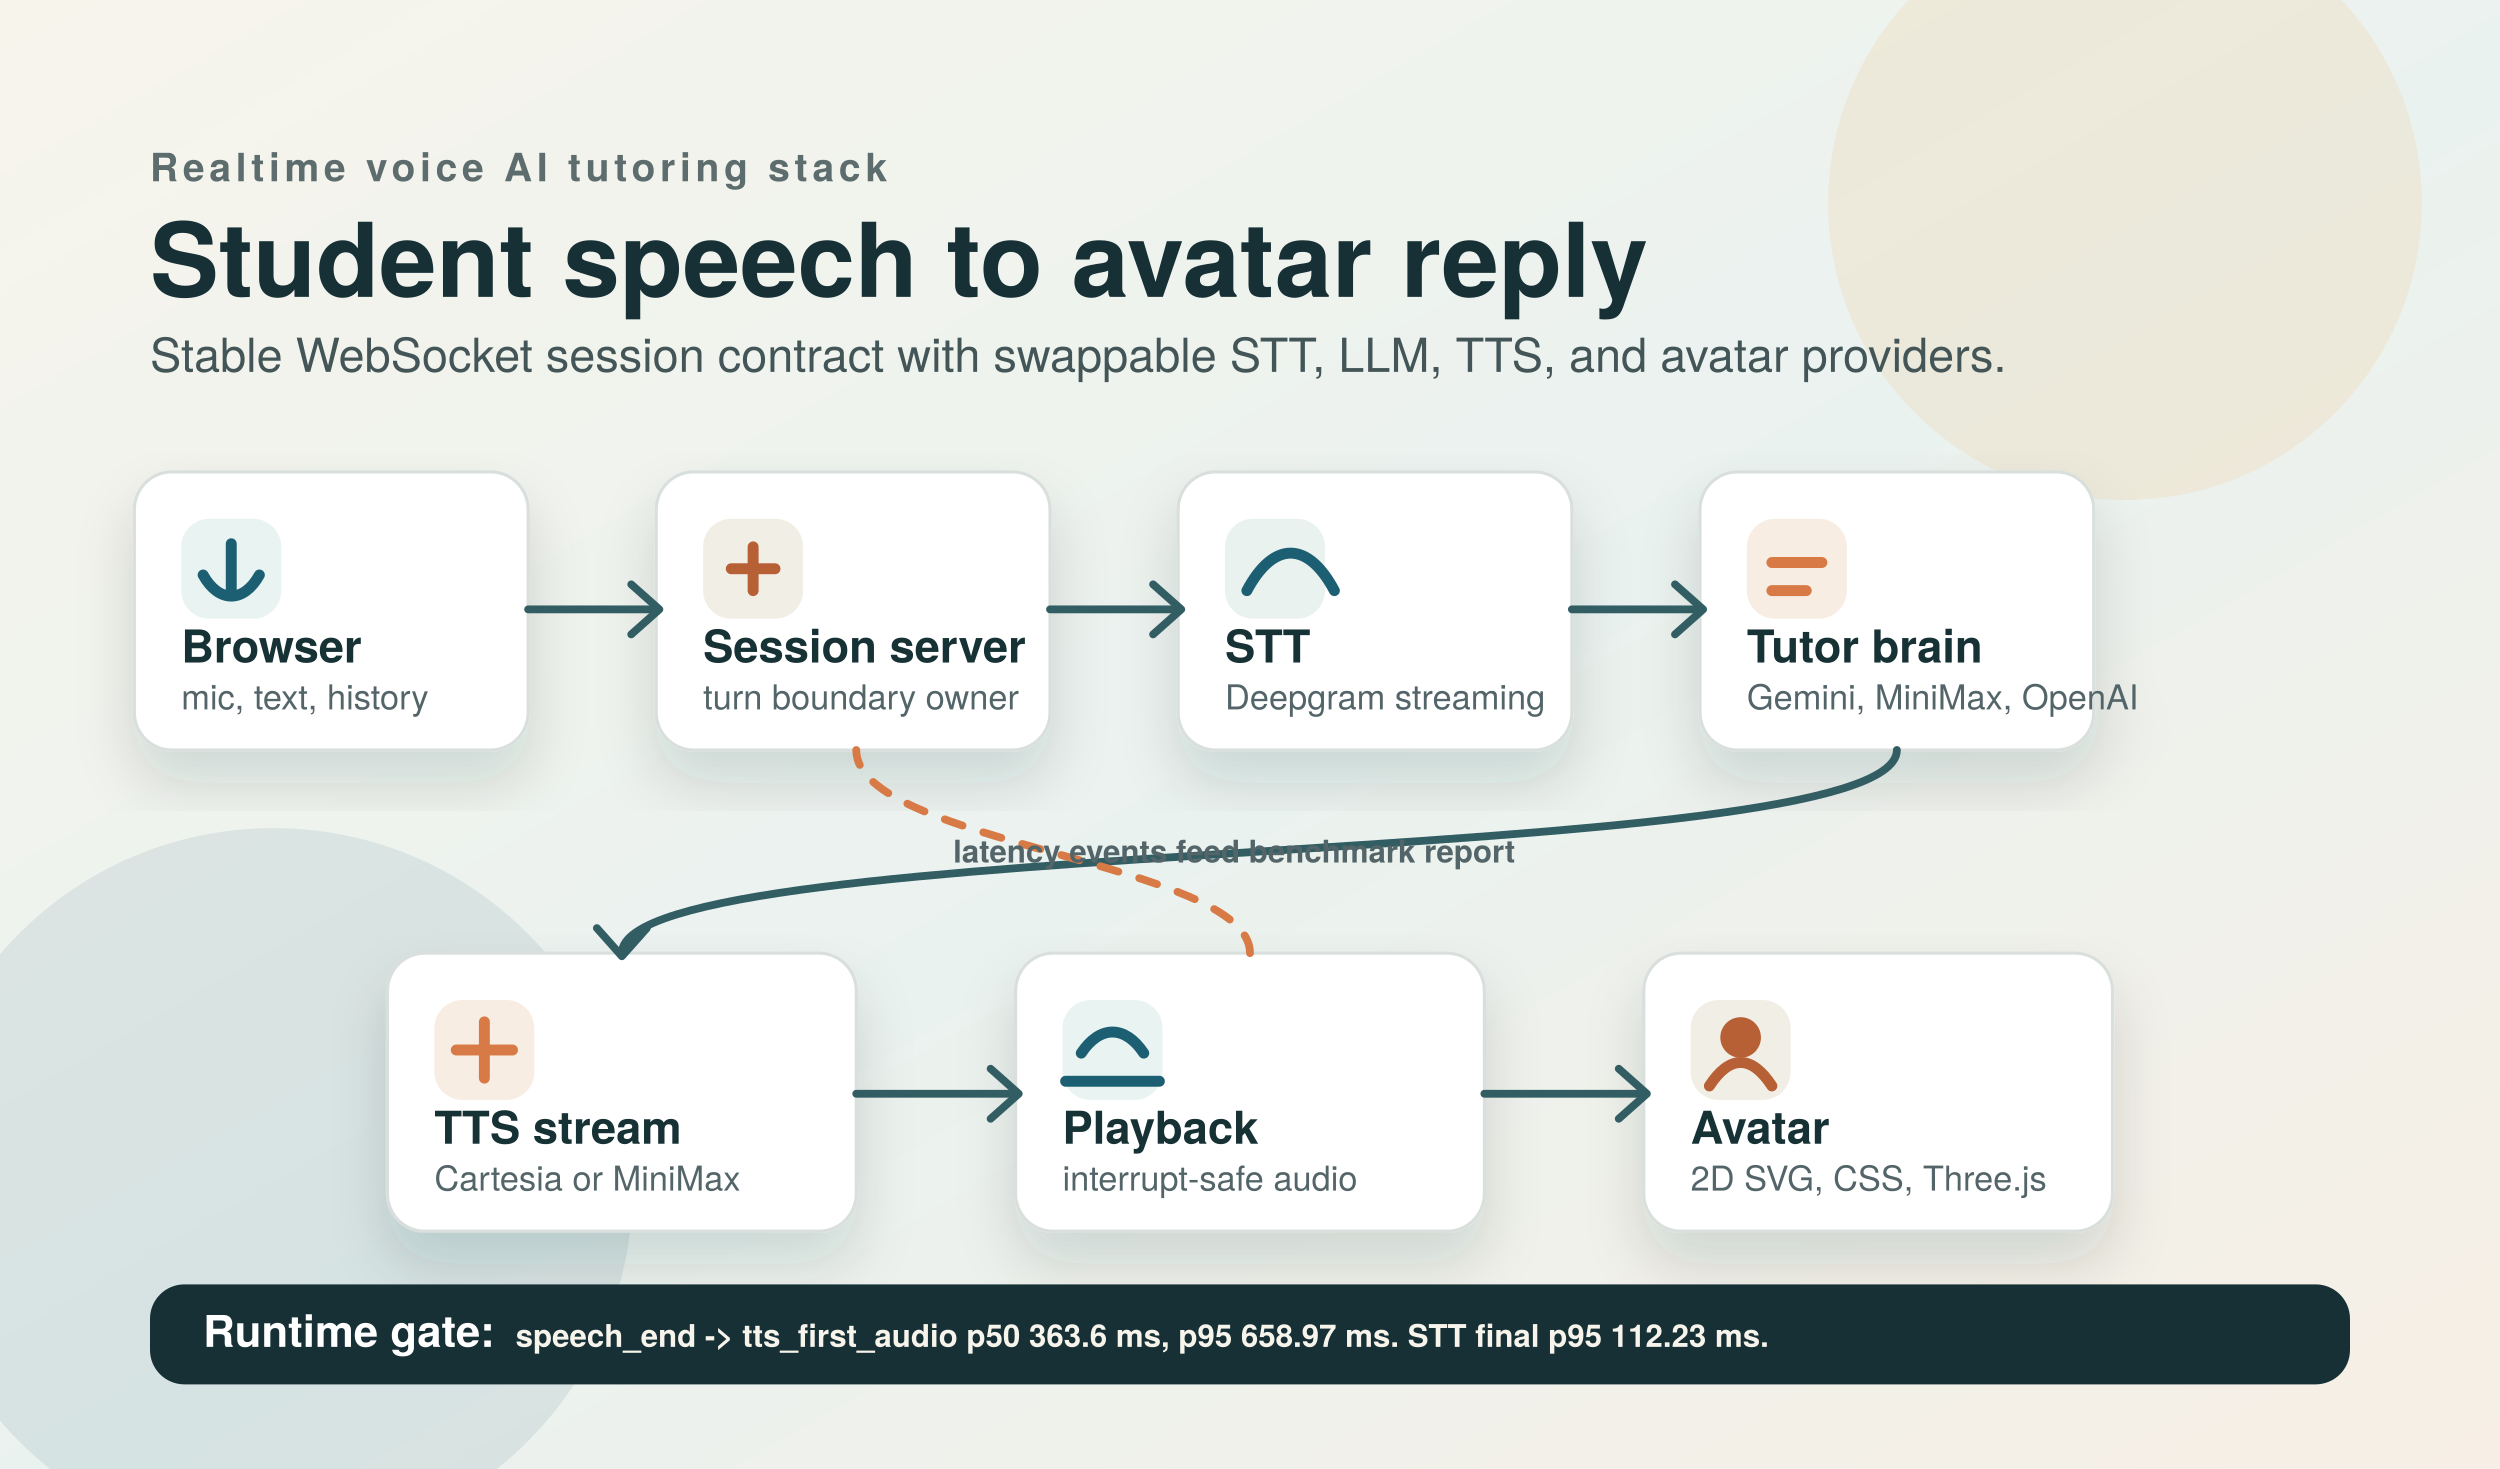
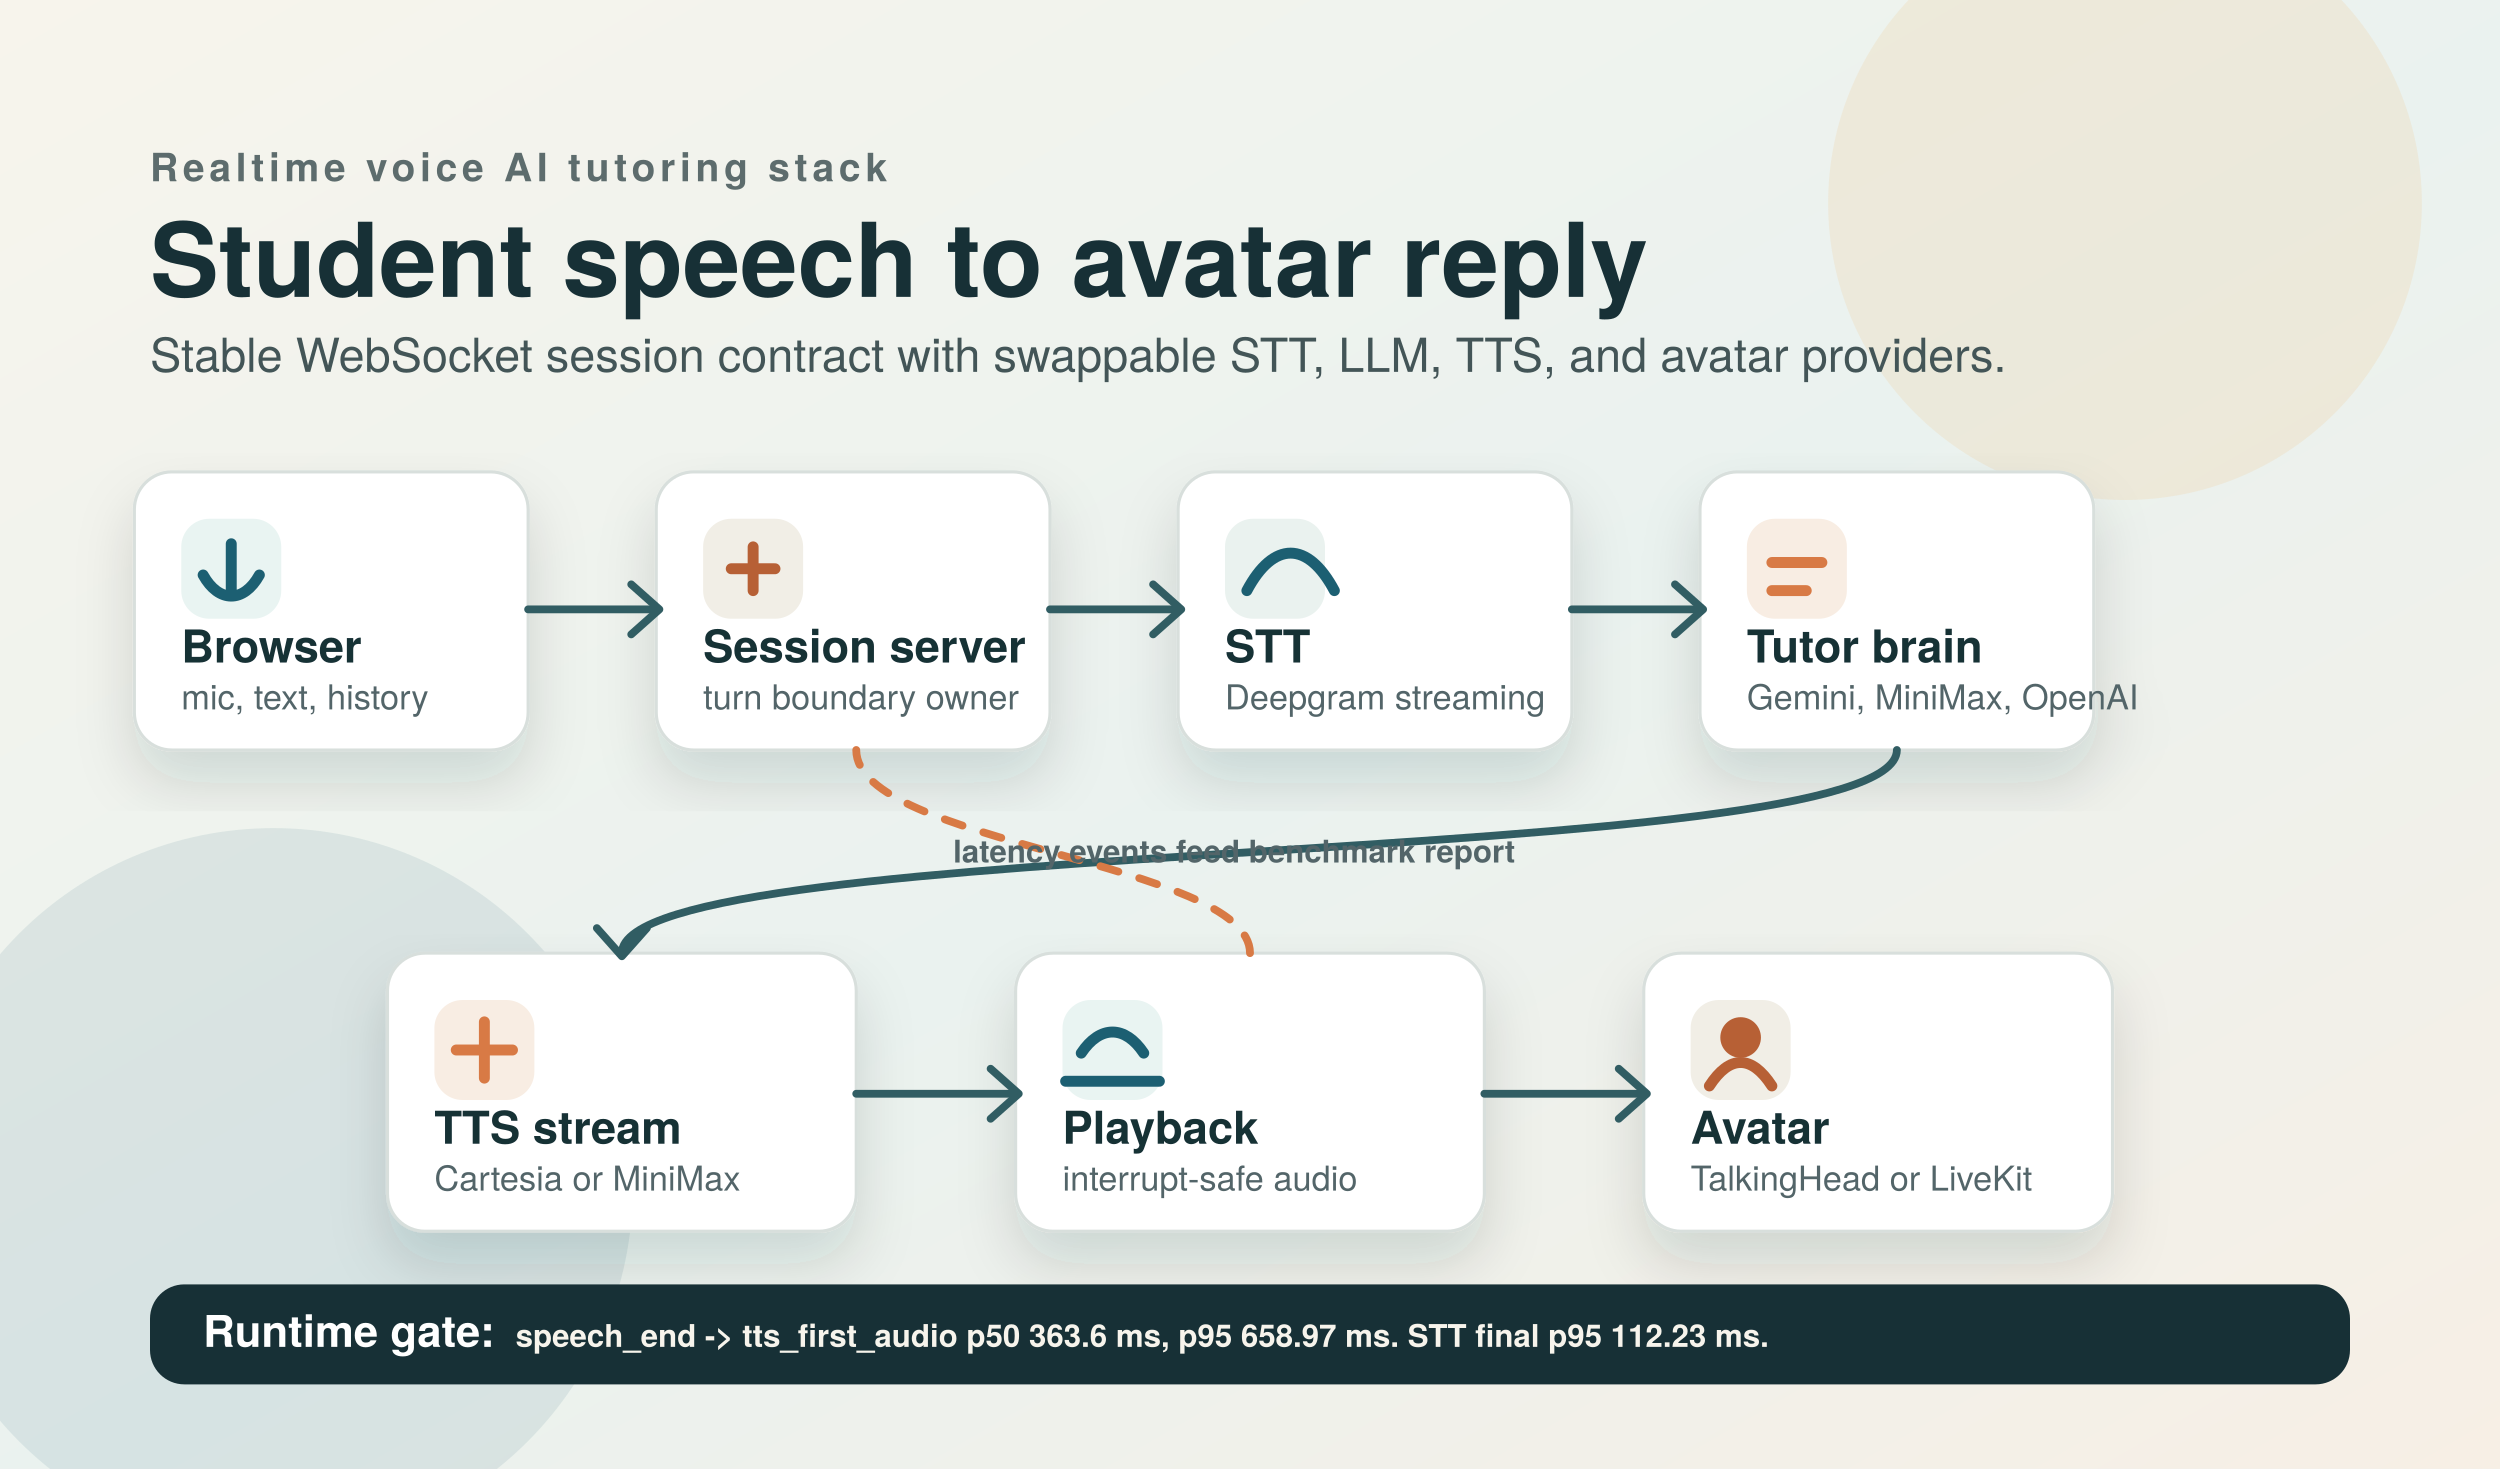
<svg xmlns="http://www.w3.org/2000/svg" width="1600" height="940" viewBox="0 0 1600 940" role="img" aria-labelledby="title desc">
  <defs>
    <linearGradient id="bg" x1="0" y1="0" x2="1" y2="1">
      <stop offset="0" stop-color="#f7f4ec" />
      <stop offset="0.52" stop-color="#eaf2ef" />
      <stop offset="1" stop-color="#f7efe5" />
    </linearGradient>
    <linearGradient id="accent" x1="0" y1="0" x2="1" y2="1">
      <stop offset="0" stop-color="#1d5f72" />
      <stop offset="1" stop-color="#e06f3c" />
    </linearGradient>
    <filter id="shadow" x="-12%" y="-18%" width="124%" height="140%">
      <feDropShadow dx="0" dy="20" stdDeviation="18" flood-color="#1a2a2f" flood-opacity="0.14" />
    </filter>
    <style>
      text { font-family: "IBM Plex Sans", "Aptos", "Helvetica Neue", sans-serif; fill: #173036; }
      .eyebrow { font-size: 25px; font-weight: 700; letter-spacing: 3px; text-transform: uppercase; fill: #5d6c6d; }
      .title { font-size: 66px; font-weight: 760; letter-spacing: 0; }
      .sub { font-size: 30px; font-weight: 520; fill: #435557; }
      .card-title { font-size: 29px; font-weight: 760; letter-spacing: 0; }
      .card-copy { font-size: 22px; font-weight: 520; fill: #536569; }
      .metric { font-size: 28px; font-weight: 780; fill: #173036; }
      .metric-small { font-size: 20px; font-weight: 620; fill: #536569; }
      .light { fill: #ffffff; }
      .light-muted { fill: #f7f4ec; }
      .line { stroke: #315d63; stroke-width: 5; stroke-linecap: round; fill: none; }
      .dash { stroke: #d87a45; stroke-width: 5; stroke-linecap: round; stroke-dasharray: 12 14; fill: none; }
    </style>
  </defs>
  <rect width="1600" height="940" rx="0" fill="url(#bg)" />
  <circle cx="1360" cy="130" r="190" fill="#f0b15f" opacity="0.14" />
  <circle cx="175" cy="760" r="230" fill="#1d5f72" opacity="0.10" />
  <text x="96" y="116" class="eyebrow">Realtime voice AI tutoring stack</text>
  <text x="96" y="190" class="title">Student speech to avatar reply</text>
  <text x="96" y="238" class="sub">Stable WebSocket session contract with swappable STT, LLM, TTS, and avatar providers.</text>
  <g filter="url(#shadow)">
    <rect x="86" y="302" width="252" height="178" rx="24" fill="#ffffff" stroke="#d8dfdc" stroke-width="2" />
    <rect x="116" y="332" width="64" height="64" rx="18" fill="#e9f4f2" />
    <path d="M148 348 v32 m-18 -12 c10 18 26 18 36 0" stroke="#1d5f72" stroke-width="7" stroke-linecap="round" fill="none" />
    <text x="116" y="424" class="card-title">Browser</text>
    <text x="116" y="454" class="card-copy">mic, text, history</text>
    <rect x="420" y="302" width="252" height="178" rx="24" fill="#ffffff" stroke="#d8dfdc" stroke-width="2" />
    <rect x="450" y="332" width="64" height="64" rx="18" fill="#f1eee6" />
    <path d="M468 364 h28 m-14 -14 v28" stroke="#b76036" stroke-width="7" stroke-linecap="round" />
    <text x="450" y="424" class="card-title">Session server</text>
    <text x="450" y="454" class="card-copy">turn boundary owner</text>
    <rect x="754" y="302" width="252" height="178" rx="24" fill="#ffffff" stroke="#d8dfdc" stroke-width="2" />
    <rect x="784" y="332" width="64" height="64" rx="18" fill="#eaf2ef" />
    <path d="M798 378 c17 -32 39 -32 56 0" stroke="#1d5f72" stroke-width="7" stroke-linecap="round" fill="none" />
    <text x="784" y="424" class="card-title">STT</text>
    <text x="784" y="454" class="card-copy">Deepgram streaming</text>
    <rect x="1088" y="302" width="252" height="178" rx="24" fill="#ffffff" stroke="#d8dfdc" stroke-width="2" />
    <rect x="1118" y="332" width="64" height="64" rx="18" fill="#f8ede3" />
    <path d="M1134 360 h32 m-32 18 h22" stroke="#d87a45" stroke-width="7" stroke-linecap="round" />
    <text x="1118" y="424" class="card-title">Tutor brain</text>
    <text x="1118" y="454" class="card-copy">Gemini, MiniMax, OpenAI</text>
  </g>
  <path class="line" d="M338 390 H420" />
  <path class="line" d="M672 390 H754" />
  <path class="line" d="M1006 390 H1088" />
  <path d="M404 374 l18 16 -18 16" stroke="#315d63" stroke-width="5" stroke-linecap="round" stroke-linejoin="round" fill="none" />
  <path d="M738 374 l18 16 -18 16" stroke="#315d63" stroke-width="5" stroke-linecap="round" stroke-linejoin="round" fill="none" />
  <path d="M1072 374 l18 16 -18 16" stroke="#315d63" stroke-width="5" stroke-linecap="round" stroke-linejoin="round" fill="none" />
  <g filter="url(#shadow)">
    <rect x="248" y="610" width="300" height="178" rx="24" fill="#ffffff" stroke="#d8dfdc" stroke-width="2" />
    <rect x="278" y="640" width="64" height="64" rx="18" fill="#f8ede3" />
    <path d="M292 672 h36 m-18 -18 v36" stroke="#d87a45" stroke-width="7" stroke-linecap="round" />
    <text x="278" y="732" class="card-title">TTS stream</text>
    <text x="278" y="762" class="card-copy">Cartesia or MiniMax</text>
    <rect x="650" y="610" width="300" height="178" rx="24" fill="#ffffff" stroke="#d8dfdc" stroke-width="2" />
    <rect x="680" y="640" width="64" height="64" rx="18" fill="#e9f4f2" />
    <path d="M692 674 c12 -18 28 -18 40 0 m-50 18 h60" stroke="#1d5f72" stroke-width="7" stroke-linecap="round" fill="none" />
    <text x="680" y="732" class="card-title">Playback</text>
    <text x="680" y="762" class="card-copy">interrupt-safe audio</text>
    <rect x="1052" y="610" width="300" height="178" rx="24" fill="#ffffff" stroke="#d8dfdc" stroke-width="2" />
    <rect x="1082" y="640" width="64" height="64" rx="18" fill="#f1eee6" />
    <circle cx="1114" cy="664" r="13" fill="#b76036" />
    <path d="M1094 695 c13 -20 27 -20 40 0" stroke="#b76036" stroke-width="7" stroke-linecap="round" fill="none" />
    <text x="1082" y="732" class="card-title">Avatar</text>
-     <text x="1082" y="762" class="card-copy">2D SVG, CSS, Three.js</text>
+     <text x="1082" y="762" class="card-copy">TalkingHead or LiveKit</text>
  </g>
  <path class="line" d="M1214 480 C1214 558 398 532 398 610" />
  <path d="M382 594 l16 18 16 -18" stroke="#315d63" stroke-width="5" stroke-linecap="round" stroke-linejoin="round" fill="none" />
  <path class="line" d="M548 700 H650" />
  <path d="M634 684 l18 16 -18 16" stroke="#315d63" stroke-width="5" stroke-linecap="round" stroke-linejoin="round" fill="none" />
  <path class="line" d="M950 700 H1052" />
  <path d="M1036 684 l18 16 -18 16" stroke="#315d63" stroke-width="5" stroke-linecap="round" stroke-linejoin="round" fill="none" />
  <path class="dash" d="M800 610 C800 552 548 540 548 480" />
  <text x="610" y="552" class="metric-small">latency events feed benchmark report</text>
  <rect x="96" y="822" width="1408" height="64" rx="22" fill="#173036" />
  <text x="130" y="862" class="metric light">Runtime gate:</text>
  <text x="330" y="862" class="metric-small light-muted">speech_end -&gt; tts_first_audio p50 363.6 ms, p95 658.97 ms. STT final p95 112.23 ms.</text>
</svg>
